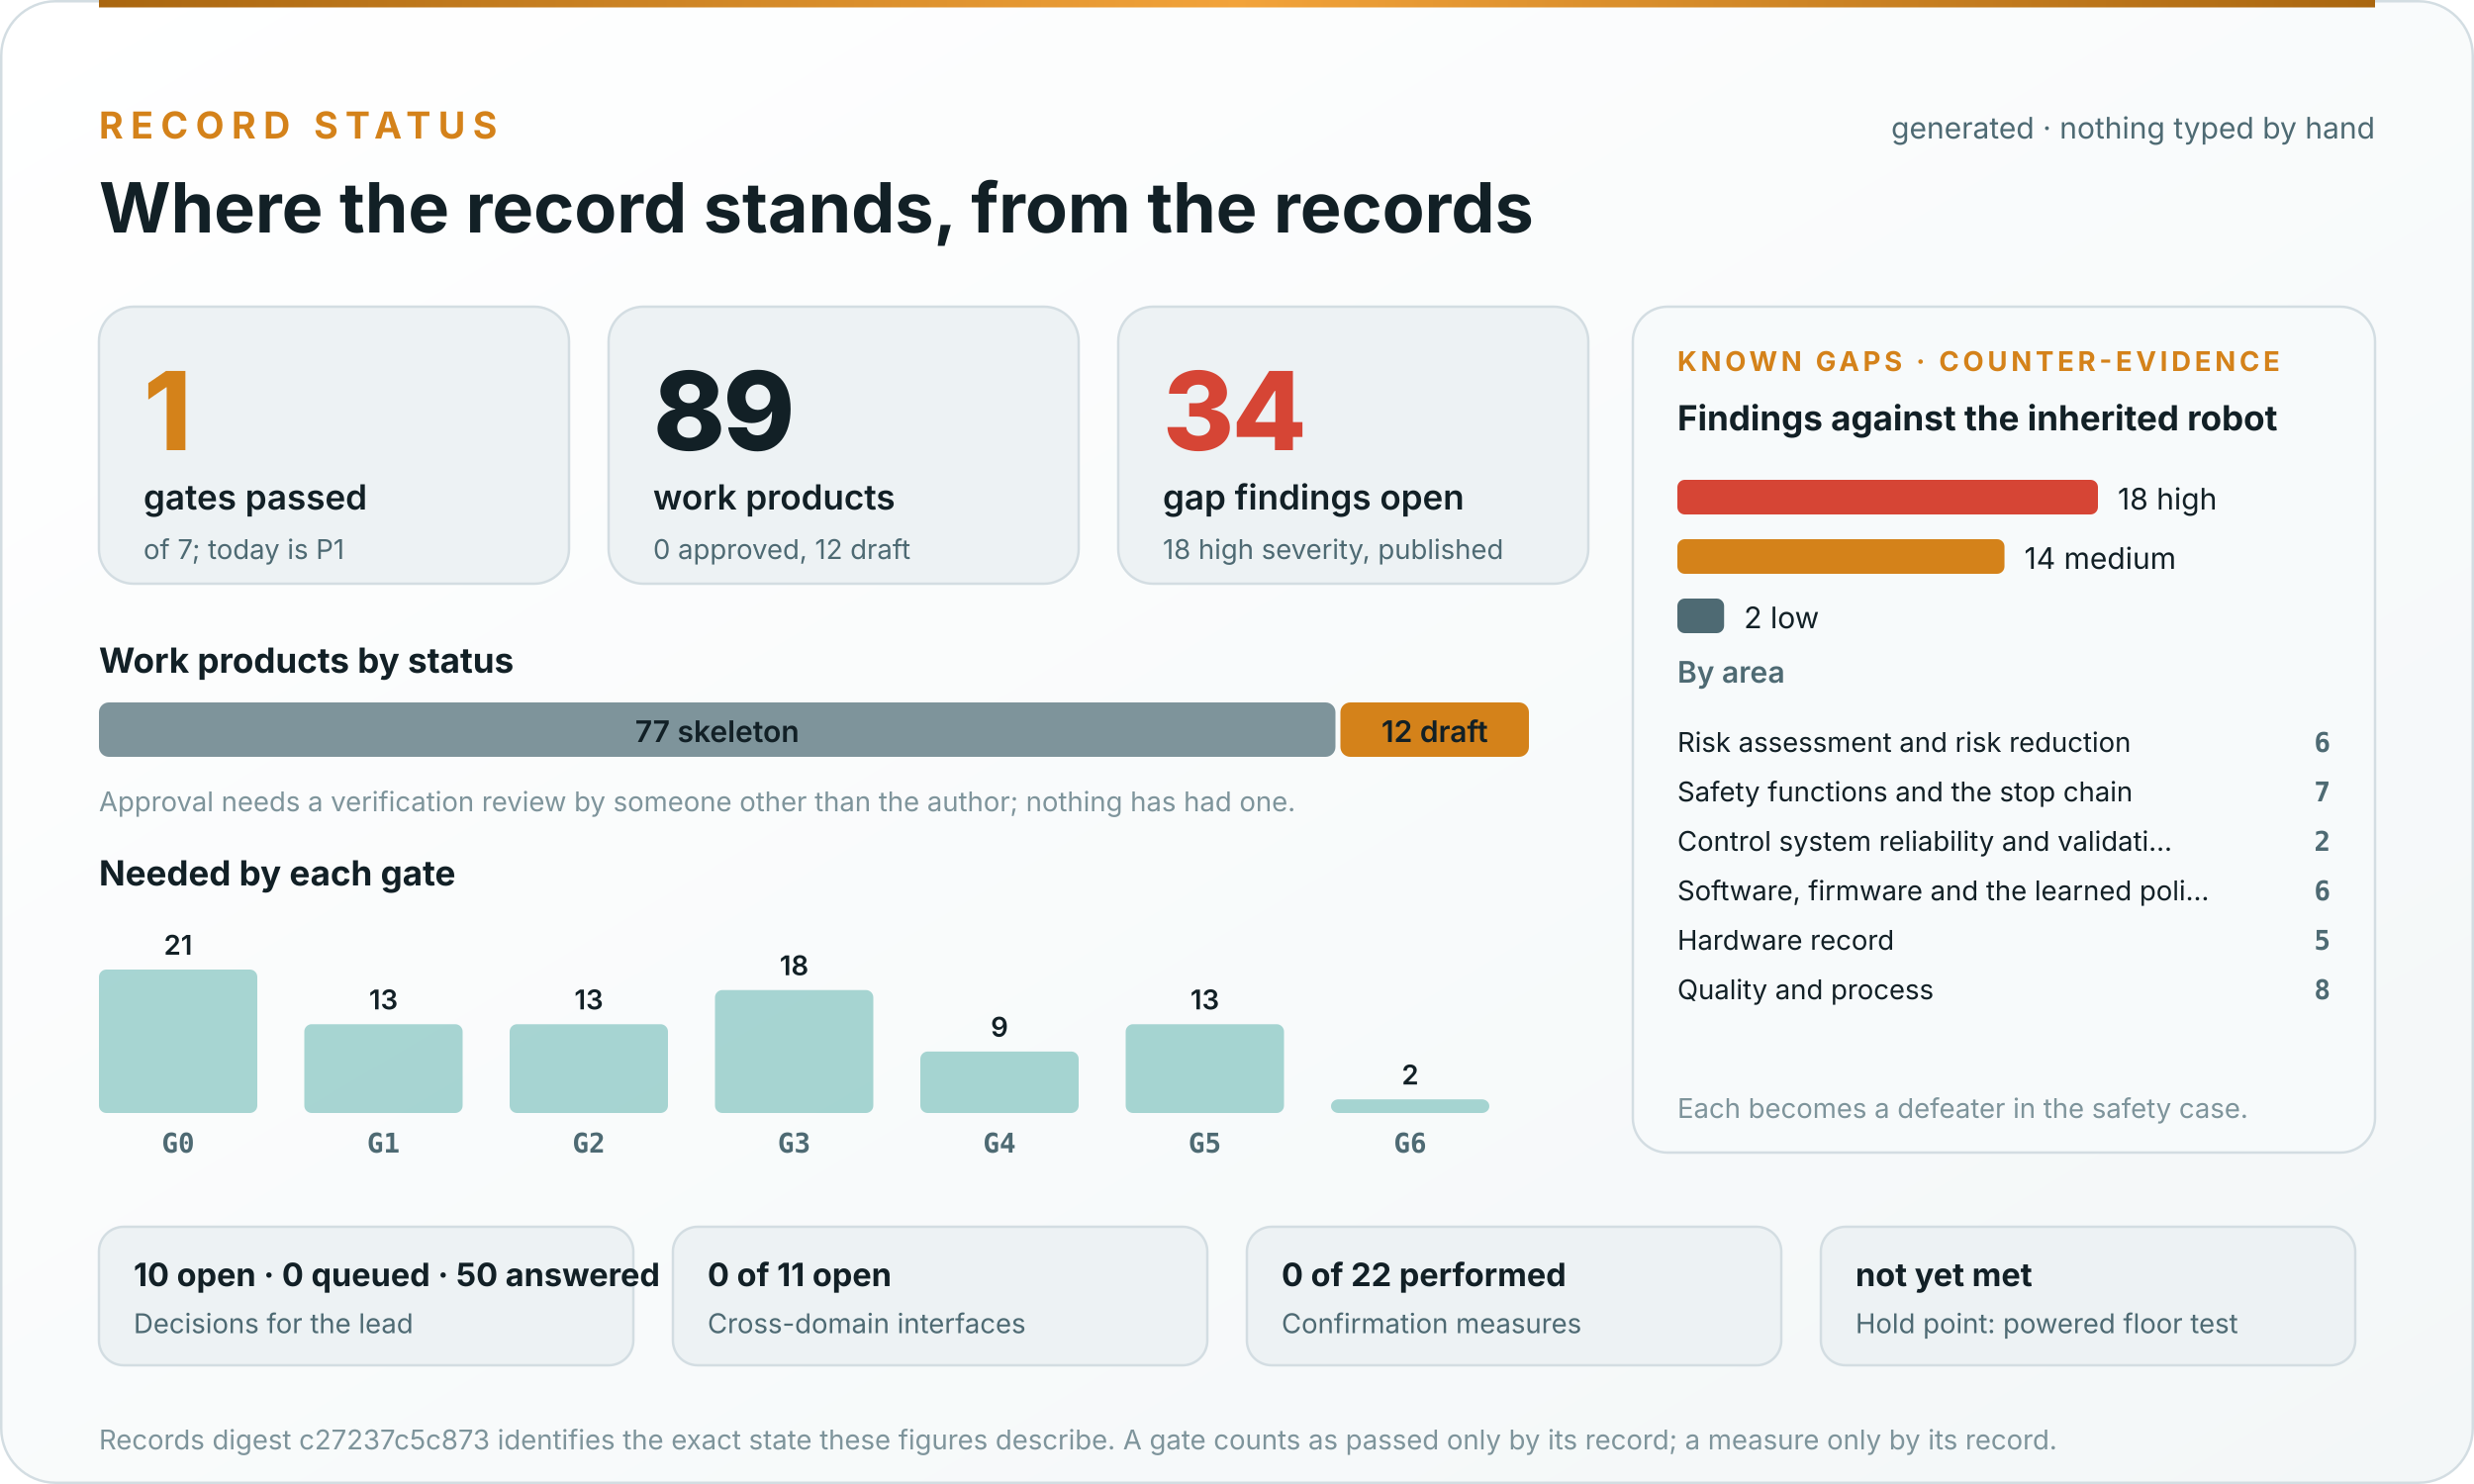
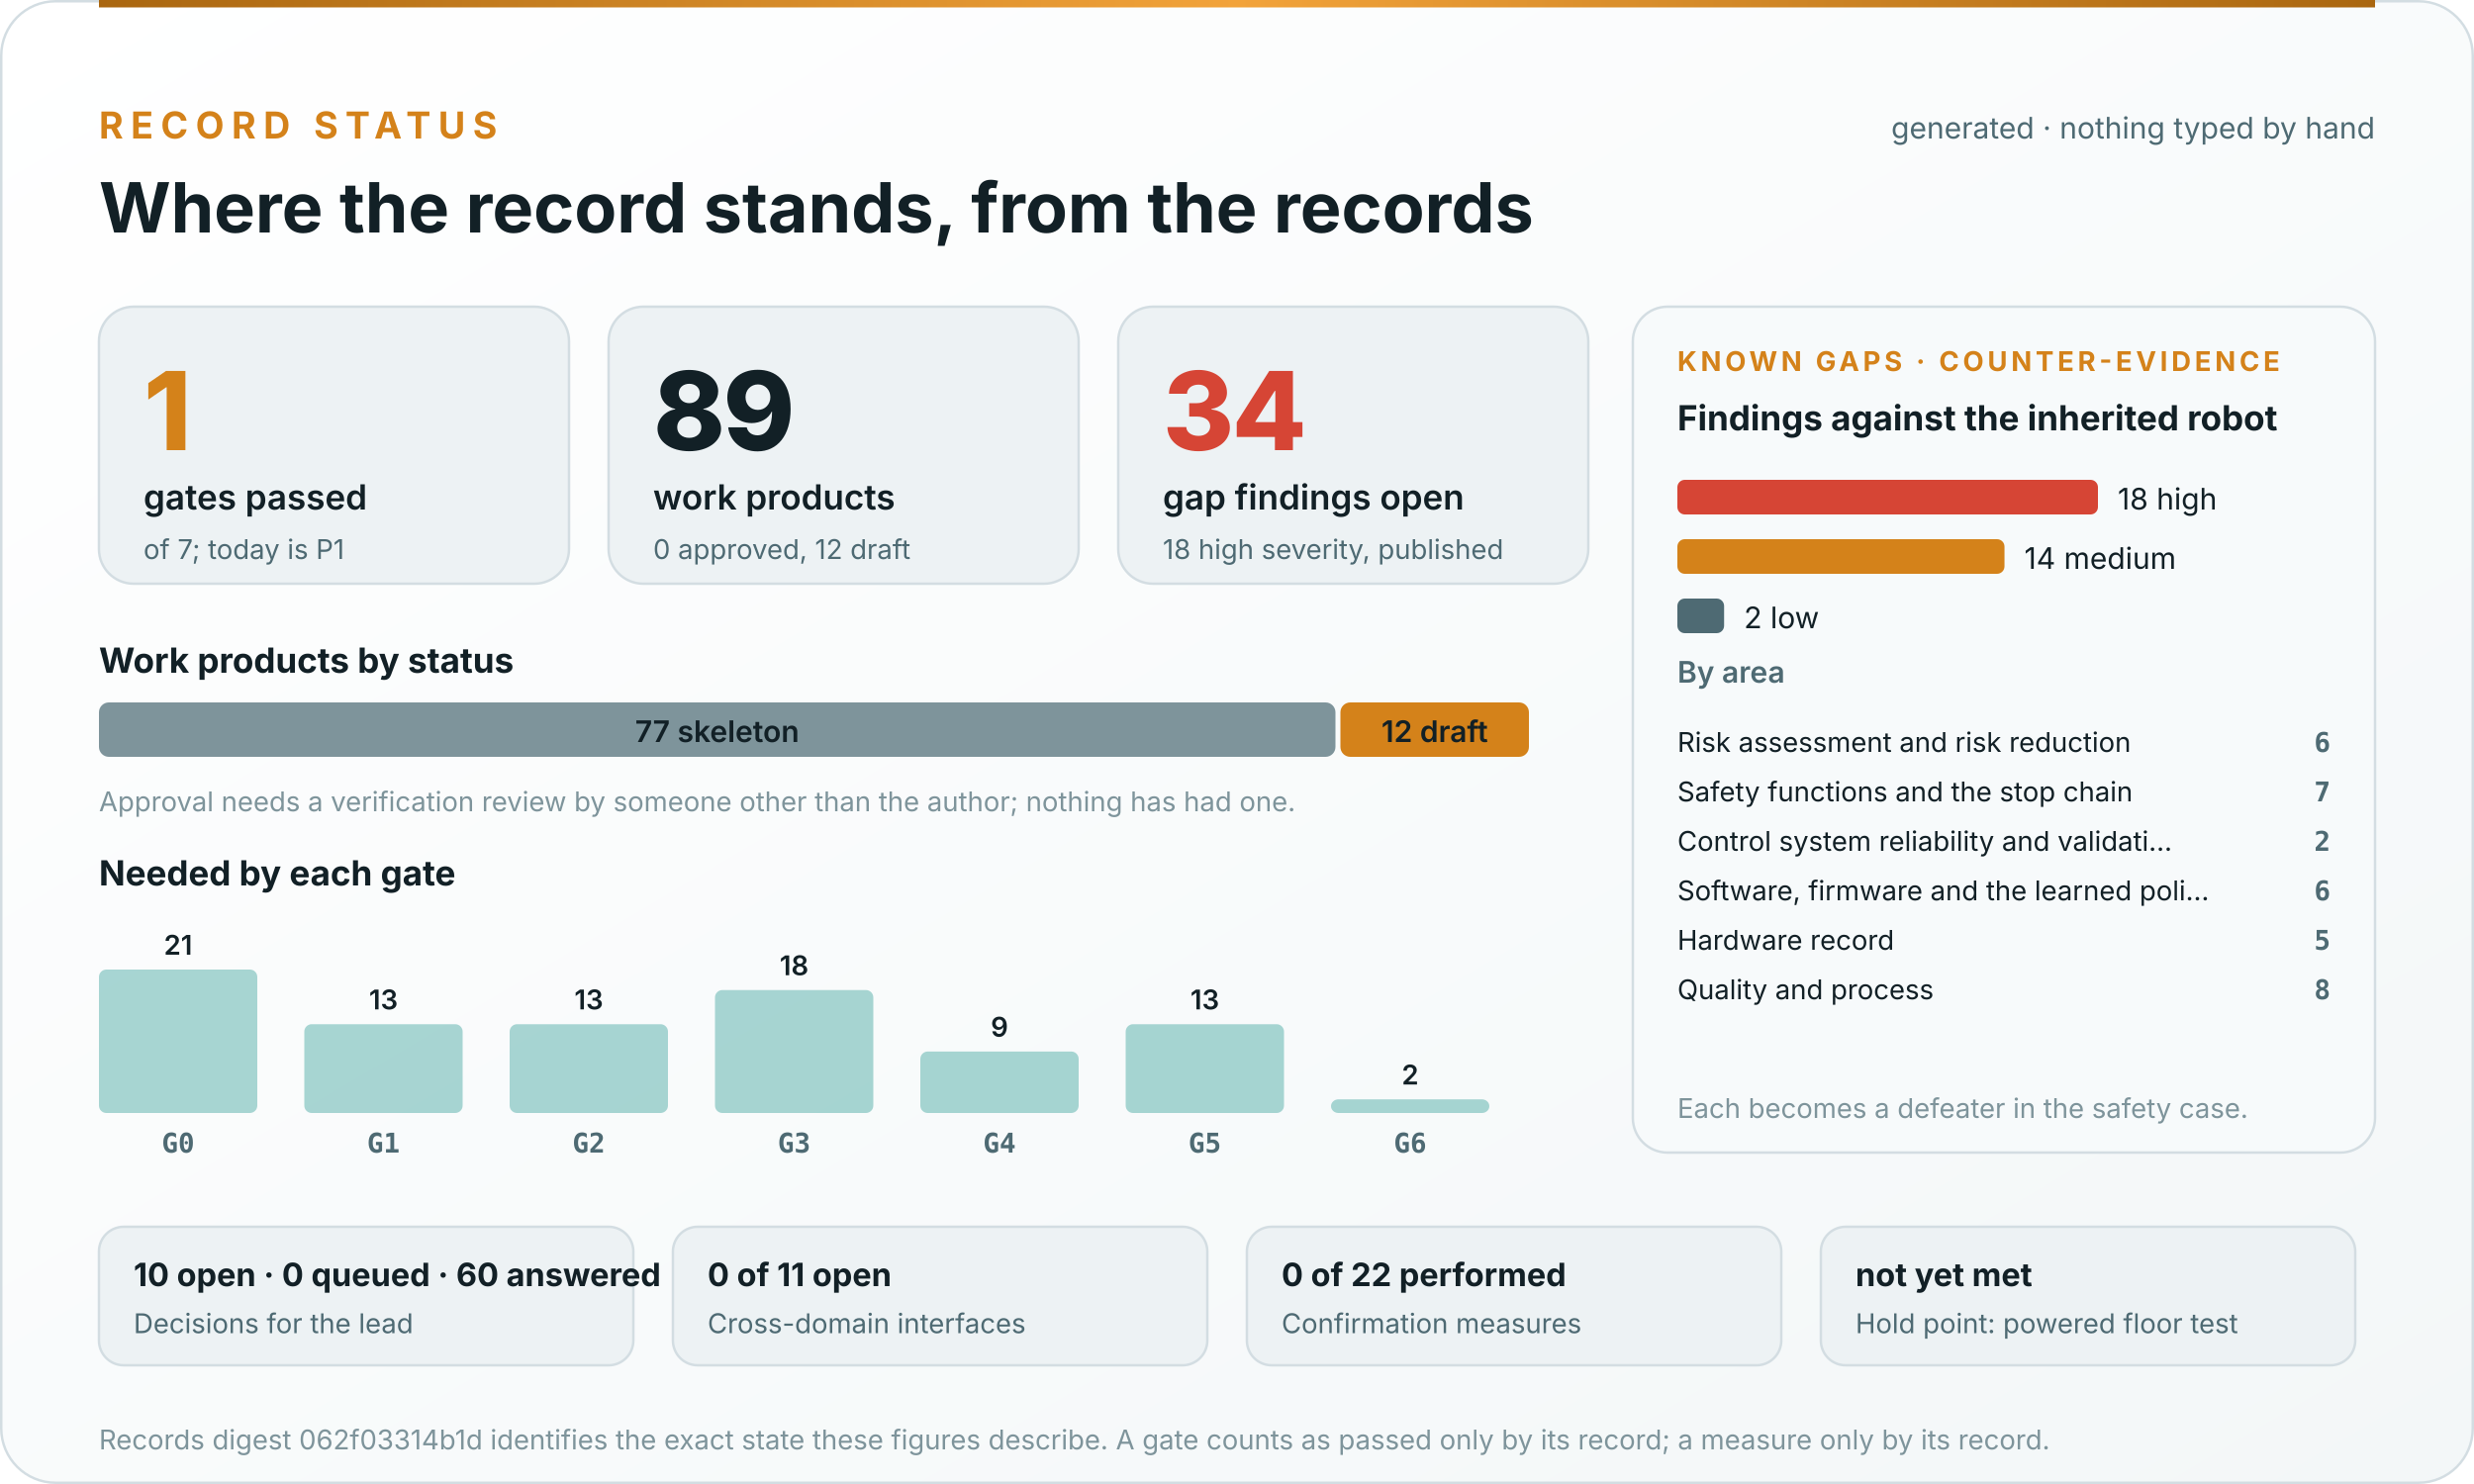
<svg xmlns="http://www.w3.org/2000/svg" width="1000" height="600" viewBox="0 0 1000 600" role="img" aria-labelledby="stat-t stat-d">
  <defs>
    <linearGradient id="stat-bg" x1="0" y1="0" x2="1" y2="1">
      <stop offset="0" stop-color="#FFFFFF" />
      <stop offset="1" stop-color="#F3F7F8" />
    </linearGradient>
    <linearGradient id="stat-amber" x1="0" y1="0" x2="1" y2="0">
      <stop offset="0" stop-color="#A8650F" />
      <stop offset="0.5" stop-color="#F2A33A" />
      <stop offset="1" stop-color="#A8650F" />
    </linearGradient>
  </defs>
  <rect x="0.5" y="0.5" width="999" height="599" rx="22" fill="url(#stat-bg)" stroke="#D3DDE2" />
  <rect x="40" y="0" width="920" height="3" fill="url(#stat-amber)" />
  <text x="40" y="56" font-family="Inter, 'Segoe UI', 'Helvetica Neue', Helvetica, Arial, sans-serif" font-size="15" font-weight="700" fill="#D4821A" text-anchor="start" letter-spacing="3">RECORD STATUS</text>
  <text x="40" y="94" font-family="Inter, 'Segoe UI', 'Helvetica Neue', Helvetica, Arial, sans-serif" font-size="28" font-weight="700" fill="#122026" text-anchor="start">Where the record stands, from the records</text>
  <text x="960" y="56" font-family="Inter, 'Segoe UI', 'Helvetica Neue', Helvetica, Arial, sans-serif" font-size="12" font-weight="400" fill="#4E6A73" text-anchor="end">generated · nothing typed by hand</text>
  <rect x="40" y="124" width="190" height="112" rx="14" fill="#EDF2F4" stroke="#D3DDE2" stroke-width="1" />
  <text x="58" y="182" font-family="Inter, 'Segoe UI', 'Helvetica Neue', Helvetica, Arial, sans-serif" font-size="44" font-weight="800" fill="#D4821A" text-anchor="start" letter-spacing="-1">1</text>
  <text x="58" y="206" font-family="Inter, 'Segoe UI', 'Helvetica Neue', Helvetica, Arial, sans-serif" font-size="14" font-weight="600" fill="#122026" text-anchor="start">gates passed</text>
  <text x="58" y="226" font-family="Inter, 'Segoe UI', 'Helvetica Neue', Helvetica, Arial, sans-serif" font-size="11" font-weight="400" fill="#4E6A73" text-anchor="start">of 7; today is P1</text>
  <rect x="246" y="124" width="190" height="112" rx="14" fill="#EDF2F4" stroke="#D3DDE2" stroke-width="1" />
  <text x="264" y="182" font-family="Inter, 'Segoe UI', 'Helvetica Neue', Helvetica, Arial, sans-serif" font-size="44" font-weight="800" fill="#122026" text-anchor="start" letter-spacing="-1">89</text>
  <text x="264" y="206" font-family="Inter, 'Segoe UI', 'Helvetica Neue', Helvetica, Arial, sans-serif" font-size="14" font-weight="600" fill="#122026" text-anchor="start">work products</text>
  <text x="264" y="226" font-family="Inter, 'Segoe UI', 'Helvetica Neue', Helvetica, Arial, sans-serif" font-size="11" font-weight="400" fill="#4E6A73" text-anchor="start">0 approved, 12 draft</text>
  <rect x="452" y="124" width="190" height="112" rx="14" fill="#EDF2F4" stroke="#D3DDE2" stroke-width="1" />
  <text x="470" y="182" font-family="Inter, 'Segoe UI', 'Helvetica Neue', Helvetica, Arial, sans-serif" font-size="44" font-weight="800" fill="#D64535" text-anchor="start" letter-spacing="-1">34</text>
  <text x="470" y="206" font-family="Inter, 'Segoe UI', 'Helvetica Neue', Helvetica, Arial, sans-serif" font-size="14" font-weight="600" fill="#122026" text-anchor="start">gap findings open</text>
  <text x="470" y="226" font-family="Inter, 'Segoe UI', 'Helvetica Neue', Helvetica, Arial, sans-serif" font-size="11" font-weight="400" fill="#4E6A73" text-anchor="start">18 high severity, published</text>
  <text x="40" y="272" font-family="Inter, 'Segoe UI', 'Helvetica Neue', Helvetica, Arial, sans-serif" font-size="14" font-weight="700" fill="#122026" text-anchor="start">Work products by status</text>
  <rect x="40" y="284" width="499.798" height="22" rx="4" fill="#7E949B" />
  <text x="289.899" y="300" font-family="Inter, 'Segoe UI', 'Helvetica Neue', Helvetica, Arial, sans-serif" font-size="12" font-weight="600" fill="#122026" text-anchor="middle">77 skeleton</text>
  <rect x="541.798" y="284" width="76.202" height="22" rx="4" fill="#D4821A" />
  <text x="579.899" y="300" font-family="Inter, 'Segoe UI', 'Helvetica Neue', Helvetica, Arial, sans-serif" font-size="12" font-weight="600" fill="#122026" text-anchor="middle">12 draft</text>
  <text x="40" y="328" font-family="Inter, 'Segoe UI', 'Helvetica Neue', Helvetica, Arial, sans-serif" font-size="11" font-weight="400" fill="#7E949B" text-anchor="start">Approval needs a verification review by someone other than the author; nothing has had one.</text>
  <text x="40" y="358" font-family="Inter, 'Segoe UI', 'Helvetica Neue', Helvetica, Arial, sans-serif" font-size="14" font-weight="700" fill="#122026" text-anchor="start">Needed by each gate</text>
  <rect x="40" y="392" width="64" height="58" rx="3" fill="#0E8C83" fill-opacity="0.35" />
  <text x="72" y="386" font-family="Inter, 'Segoe UI', 'Helvetica Neue', Helvetica, Arial, sans-serif" font-size="11" font-weight="600" fill="#122026" text-anchor="middle">21</text>
  <text x="72" y="466" font-family="'JetBrains Mono', 'SFMono-Regular', Menlo, Consolas, monospace" font-size="11" font-weight="600" fill="#4E6A73" text-anchor="middle">G0</text>
  <rect x="123" y="414.095" width="64" height="35.905" rx="3" fill="#0E8C83" fill-opacity="0.35" />
  <text x="155" y="408.095" font-family="Inter, 'Segoe UI', 'Helvetica Neue', Helvetica, Arial, sans-serif" font-size="11" font-weight="600" fill="#122026" text-anchor="middle">13</text>
  <text x="155" y="466" font-family="'JetBrains Mono', 'SFMono-Regular', Menlo, Consolas, monospace" font-size="11" font-weight="600" fill="#4E6A73" text-anchor="middle">G1</text>
  <rect x="206" y="414.095" width="64" height="35.905" rx="3" fill="#0E8C83" fill-opacity="0.35" />
  <text x="238" y="408.095" font-family="Inter, 'Segoe UI', 'Helvetica Neue', Helvetica, Arial, sans-serif" font-size="11" font-weight="600" fill="#122026" text-anchor="middle">13</text>
  <text x="238" y="466" font-family="'JetBrains Mono', 'SFMono-Regular', Menlo, Consolas, monospace" font-size="11" font-weight="600" fill="#4E6A73" text-anchor="middle">G2</text>
  <rect x="289" y="400.286" width="64" height="49.714" rx="3" fill="#0E8C83" fill-opacity="0.35" />
  <text x="321" y="394.286" font-family="Inter, 'Segoe UI', 'Helvetica Neue', Helvetica, Arial, sans-serif" font-size="11" font-weight="600" fill="#122026" text-anchor="middle">18</text>
  <text x="321" y="466" font-family="'JetBrains Mono', 'SFMono-Regular', Menlo, Consolas, monospace" font-size="11" font-weight="600" fill="#4E6A73" text-anchor="middle">G3</text>
  <rect x="372" y="425.143" width="64" height="24.857" rx="3" fill="#0E8C83" fill-opacity="0.35" />
  <text x="404" y="419.143" font-family="Inter, 'Segoe UI', 'Helvetica Neue', Helvetica, Arial, sans-serif" font-size="11" font-weight="600" fill="#122026" text-anchor="middle">9</text>
  <text x="404" y="466" font-family="'JetBrains Mono', 'SFMono-Regular', Menlo, Consolas, monospace" font-size="11" font-weight="600" fill="#4E6A73" text-anchor="middle">G4</text>
  <rect x="455" y="414.095" width="64" height="35.905" rx="3" fill="#0E8C83" fill-opacity="0.35" />
  <text x="487" y="408.095" font-family="Inter, 'Segoe UI', 'Helvetica Neue', Helvetica, Arial, sans-serif" font-size="11" font-weight="600" fill="#122026" text-anchor="middle">13</text>
  <text x="487" y="466" font-family="'JetBrains Mono', 'SFMono-Regular', Menlo, Consolas, monospace" font-size="11" font-weight="600" fill="#4E6A73" text-anchor="middle">G5</text>
  <rect x="538" y="444.476" width="64" height="5.524" rx="3" fill="#0E8C83" fill-opacity="0.35" />
  <text x="570" y="438.476" font-family="Inter, 'Segoe UI', 'Helvetica Neue', Helvetica, Arial, sans-serif" font-size="11" font-weight="600" fill="#122026" text-anchor="middle">2</text>
  <text x="570" y="466" font-family="'JetBrains Mono', 'SFMono-Regular', Menlo, Consolas, monospace" font-size="11" font-weight="600" fill="#4E6A73" text-anchor="middle">G6</text>
  <rect x="660" y="124" width="300" height="342" rx="14" fill="#F7FAFB" stroke="#D3DDE2" stroke-width="1" />
  <text x="678" y="150" font-family="Inter, 'Segoe UI', 'Helvetica Neue', Helvetica, Arial, sans-serif" font-size="11" font-weight="700" fill="#D4821A" text-anchor="start" letter-spacing="1.5">KNOWN GAPS · COUNTER-EVIDENCE</text>
  <text x="678" y="174" font-family="Inter, 'Segoe UI', 'Helvetica Neue', Helvetica, Arial, sans-serif" font-size="14" font-weight="700" fill="#122026" text-anchor="start">Findings against the inherited robot</text>
  <rect x="678" y="194" width="170" height="14" rx="3" fill="#D64535" />
  <text x="856" y="206" font-family="Inter, 'Segoe UI', 'Helvetica Neue', Helvetica, Arial, sans-serif" font-size="12" font-weight="400" fill="#122026" text-anchor="start">18 high</text>
  <rect x="678" y="218" width="132.222" height="14" rx="3" fill="#D4821A" />
  <text x="818.222" y="230" font-family="Inter, 'Segoe UI', 'Helvetica Neue', Helvetica, Arial, sans-serif" font-size="12" font-weight="400" fill="#122026" text-anchor="start">14 medium</text>
  <rect x="678" y="242" width="18.889" height="14" rx="3" fill="#4E6A73" />
  <text x="704.889" y="254" font-family="Inter, 'Segoe UI', 'Helvetica Neue', Helvetica, Arial, sans-serif" font-size="12" font-weight="400" fill="#122026" text-anchor="start">2 low</text>
  <text x="678" y="276" font-family="Inter, 'Segoe UI', 'Helvetica Neue', Helvetica, Arial, sans-serif" font-size="12" font-weight="600" fill="#4E6A73" text-anchor="start">By area</text>
  <text x="678" y="304" font-family="Inter, 'Segoe UI', 'Helvetica Neue', Helvetica, Arial, sans-serif" font-size="11" font-weight="400" fill="#122026" text-anchor="start">Risk assessment and risk reduction</text>
  <text x="942" y="304" font-family="'JetBrains Mono', 'SFMono-Regular', Menlo, Consolas, monospace" font-size="11" font-weight="600" fill="#4E6A73" text-anchor="end">6</text>
  <text x="678" y="324" font-family="Inter, 'Segoe UI', 'Helvetica Neue', Helvetica, Arial, sans-serif" font-size="11" font-weight="400" fill="#122026" text-anchor="start">Safety functions and the stop chain</text>
  <text x="942" y="324" font-family="'JetBrains Mono', 'SFMono-Regular', Menlo, Consolas, monospace" font-size="11" font-weight="600" fill="#4E6A73" text-anchor="end">7</text>
  <text x="678" y="344" font-family="Inter, 'Segoe UI', 'Helvetica Neue', Helvetica, Arial, sans-serif" font-size="11" font-weight="400" fill="#122026" text-anchor="start">Control system reliability and validati…</text>
  <text x="942" y="344" font-family="'JetBrains Mono', 'SFMono-Regular', Menlo, Consolas, monospace" font-size="11" font-weight="600" fill="#4E6A73" text-anchor="end">2</text>
  <text x="678" y="364" font-family="Inter, 'Segoe UI', 'Helvetica Neue', Helvetica, Arial, sans-serif" font-size="11" font-weight="400" fill="#122026" text-anchor="start">Software, firmware and the learned poli…</text>
  <text x="942" y="364" font-family="'JetBrains Mono', 'SFMono-Regular', Menlo, Consolas, monospace" font-size="11" font-weight="600" fill="#4E6A73" text-anchor="end">6</text>
  <text x="678" y="384" font-family="Inter, 'Segoe UI', 'Helvetica Neue', Helvetica, Arial, sans-serif" font-size="11" font-weight="400" fill="#122026" text-anchor="start">Hardware record</text>
  <text x="942" y="384" font-family="'JetBrains Mono', 'SFMono-Regular', Menlo, Consolas, monospace" font-size="11" font-weight="600" fill="#4E6A73" text-anchor="end">5</text>
  <text x="678" y="404" font-family="Inter, 'Segoe UI', 'Helvetica Neue', Helvetica, Arial, sans-serif" font-size="11" font-weight="400" fill="#122026" text-anchor="start">Quality and process</text>
  <text x="942" y="404" font-family="'JetBrains Mono', 'SFMono-Regular', Menlo, Consolas, monospace" font-size="11" font-weight="600" fill="#4E6A73" text-anchor="end">8</text>
  <text x="678" y="452" font-family="Inter, 'Segoe UI', 'Helvetica Neue', Helvetica, Arial, sans-serif" font-size="11" font-weight="400" fill="#7E949B" text-anchor="start">Each becomes a defeater in the safety case.</text>
  <rect x="40" y="496" width="216" height="56" rx="10" fill="#EDF2F4" stroke="#D3DDE2" stroke-width="1" />
-   <text x="54" y="520" font-family="Inter, 'Segoe UI', 'Helvetica Neue', Helvetica, Arial, sans-serif" font-size="13" font-weight="700" fill="#122026" text-anchor="start">10 open · 0 queued · 50 answered</text>
+   <text x="54" y="520" font-family="Inter, 'Segoe UI', 'Helvetica Neue', Helvetica, Arial, sans-serif" font-size="13" font-weight="700" fill="#122026" text-anchor="start">10 open · 0 queued · 60 answered</text>
  <text x="54" y="539" font-family="Inter, 'Segoe UI', 'Helvetica Neue', Helvetica, Arial, sans-serif" font-size="11" font-weight="400" fill="#4E6A73" text-anchor="start">Decisions for the lead</text>
  <rect x="272" y="496" width="216" height="56" rx="10" fill="#EDF2F4" stroke="#D3DDE2" stroke-width="1" />
  <text x="286" y="520" font-family="Inter, 'Segoe UI', 'Helvetica Neue', Helvetica, Arial, sans-serif" font-size="13" font-weight="700" fill="#122026" text-anchor="start">0 of 11 open</text>
  <text x="286" y="539" font-family="Inter, 'Segoe UI', 'Helvetica Neue', Helvetica, Arial, sans-serif" font-size="11" font-weight="400" fill="#4E6A73" text-anchor="start">Cross-domain interfaces</text>
  <rect x="504" y="496" width="216" height="56" rx="10" fill="#EDF2F4" stroke="#D3DDE2" stroke-width="1" />
  <text x="518" y="520" font-family="Inter, 'Segoe UI', 'Helvetica Neue', Helvetica, Arial, sans-serif" font-size="13" font-weight="700" fill="#122026" text-anchor="start">0 of 22 performed</text>
  <text x="518" y="539" font-family="Inter, 'Segoe UI', 'Helvetica Neue', Helvetica, Arial, sans-serif" font-size="11" font-weight="400" fill="#4E6A73" text-anchor="start">Confirmation measures</text>
  <rect x="736" y="496" width="216" height="56" rx="10" fill="#EDF2F4" stroke="#D3DDE2" stroke-width="1" />
  <text x="750" y="520" font-family="Inter, 'Segoe UI', 'Helvetica Neue', Helvetica, Arial, sans-serif" font-size="13" font-weight="700" fill="#122026" text-anchor="start">not yet met</text>
  <text x="750" y="539" font-family="Inter, 'Segoe UI', 'Helvetica Neue', Helvetica, Arial, sans-serif" font-size="11" font-weight="400" fill="#4E6A73" text-anchor="start">Hold point: powered floor test</text>
-   <text x="40" y="586" font-family="Inter, 'Segoe UI', 'Helvetica Neue', Helvetica, Arial, sans-serif" font-size="11" font-weight="400" fill="#7E949B" text-anchor="start">Records digest c27237c5c873 identifies the exact state these figures describe. A gate counts as passed only by its record; a measure only by its record.</text>
+   <text x="40" y="586" font-family="Inter, 'Segoe UI', 'Helvetica Neue', Helvetica, Arial, sans-serif" font-size="11" font-weight="400" fill="#7E949B" text-anchor="start">Records digest 062f03314b1d identifies the exact state these figures describe. A gate counts as passed only by its record; a measure only by its record.</text>
</svg>
